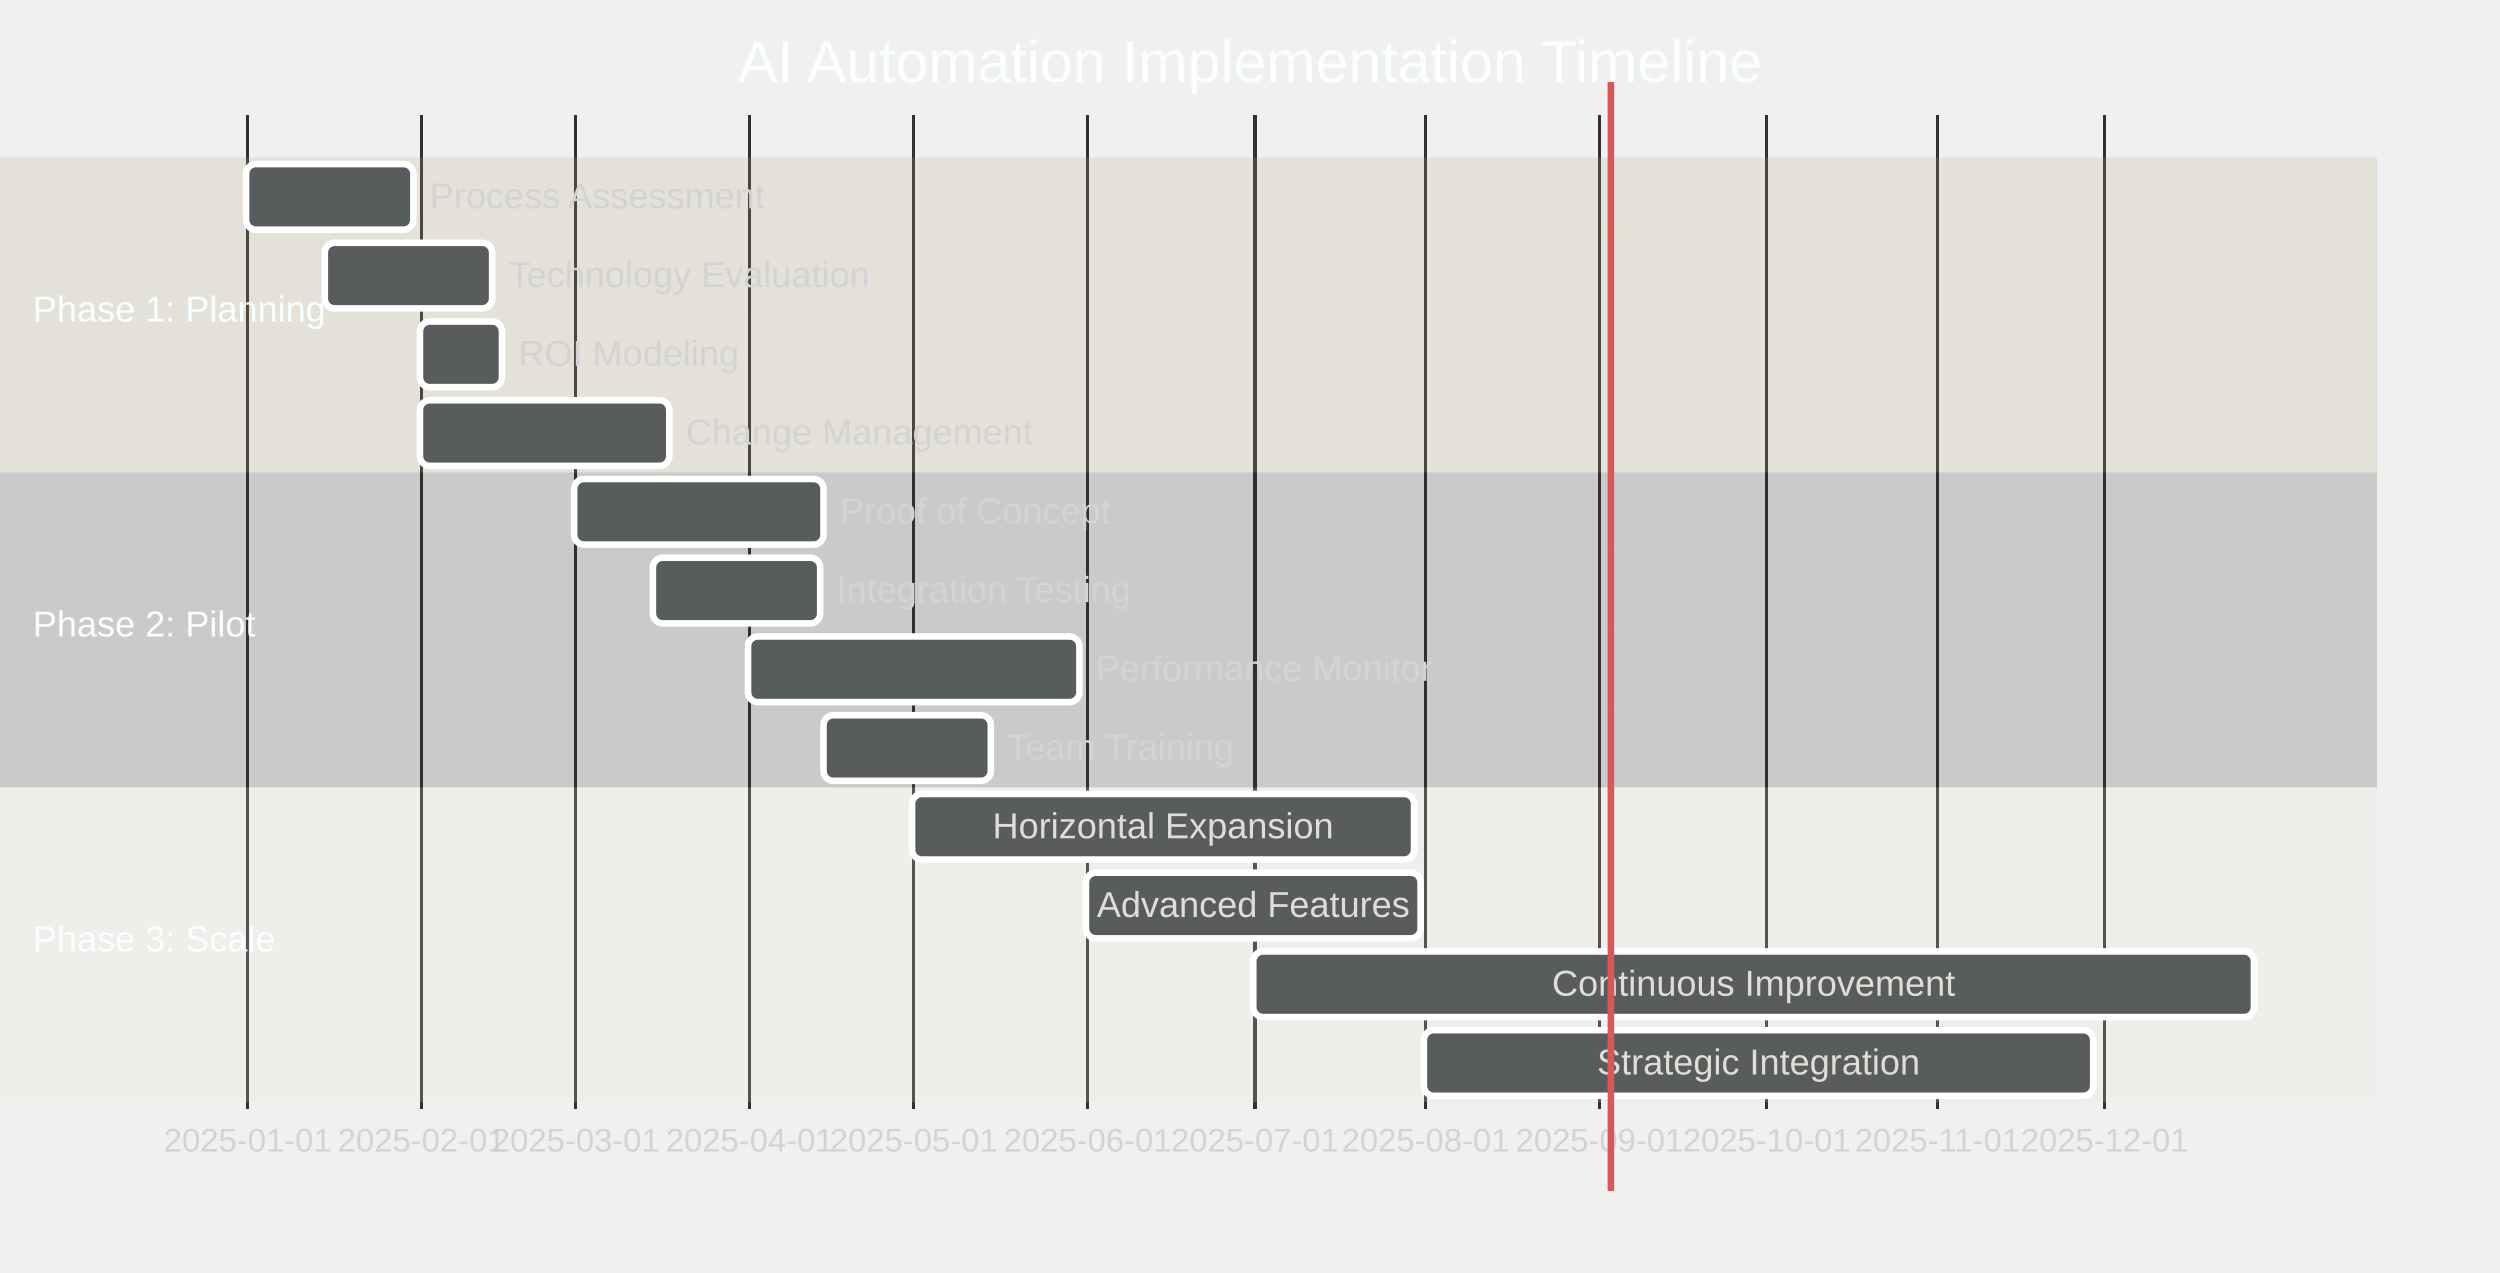
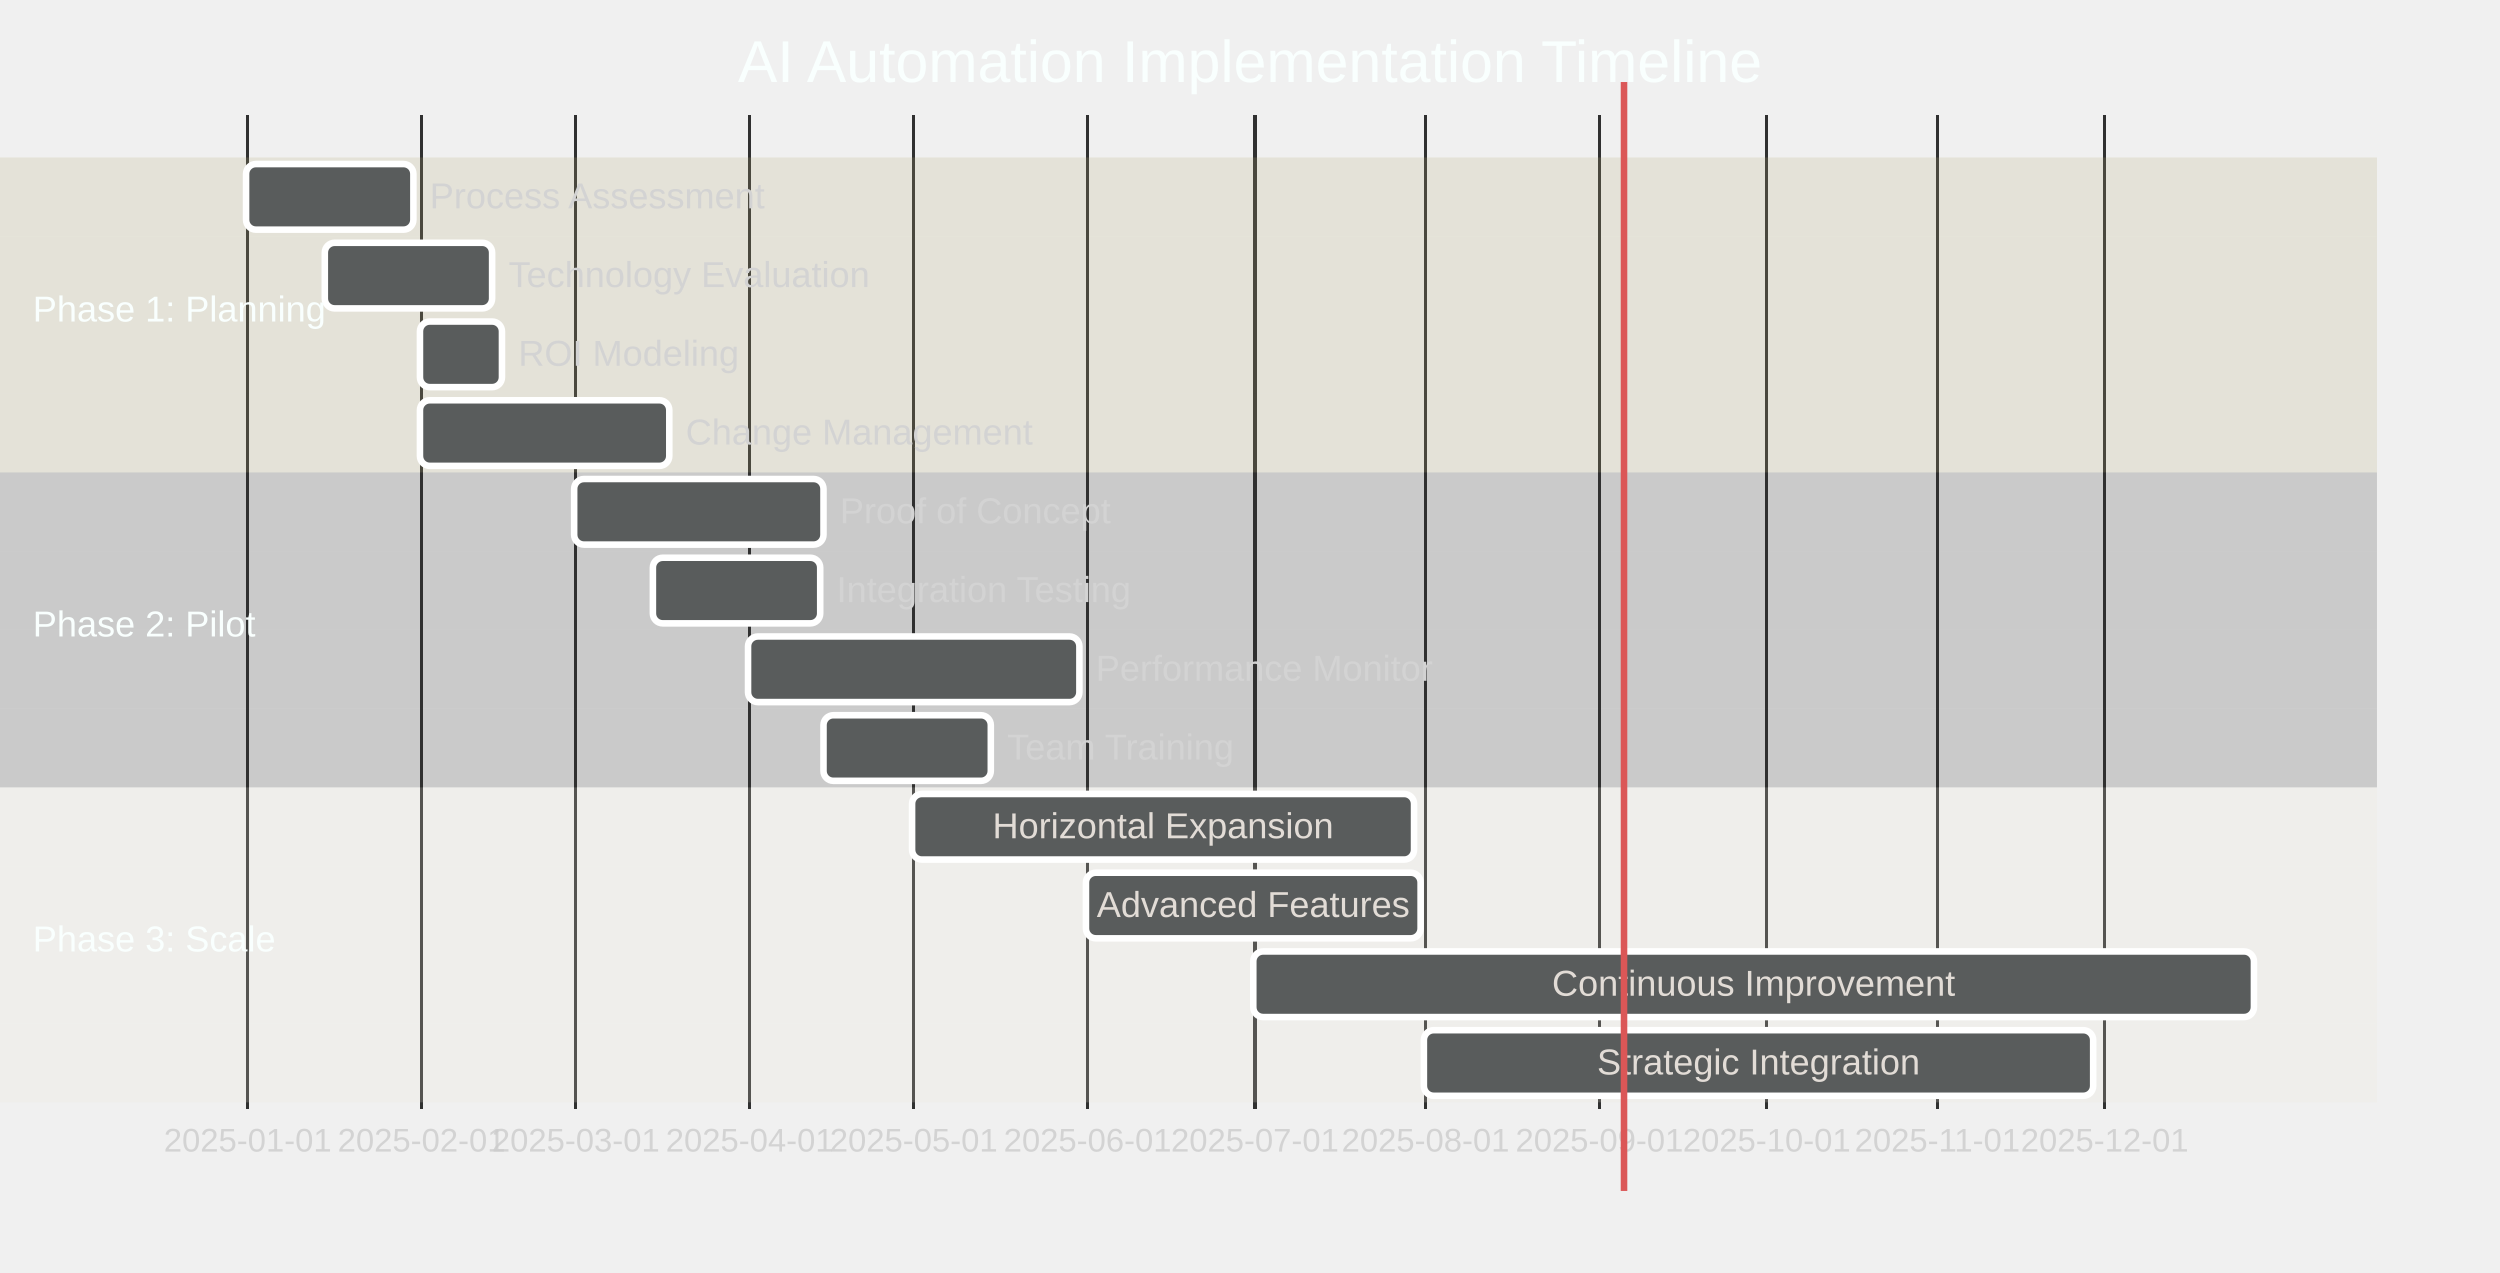
<svg xmlns="http://www.w3.org/2000/svg" aria-roledescription="gantt" role="graphics-document document" style="max-width: 762px; background-color: transparent;" viewBox="0 0 762 388" width="100%" id="my-svg">
  <style>#my-svg{font-family:"trebuchet ms",verdana,arial,sans-serif;font-size:16px;fill:#ccc;}#my-svg .error-icon{fill:#a44141;}#my-svg .error-text{fill:#ddd;stroke:#ddd;}#my-svg .edge-thickness-normal{stroke-width:2px;}#my-svg .edge-thickness-thick{stroke-width:3.5px;}#my-svg .edge-pattern-solid{stroke-dasharray:0;}#my-svg .edge-pattern-dashed{stroke-dasharray:3;}#my-svg .edge-pattern-dotted{stroke-dasharray:2;}#my-svg .marker{fill:lightgrey;stroke:lightgrey;}#my-svg .marker.cross{stroke:lightgrey;}#my-svg svg{font-family:"trebuchet ms",verdana,arial,sans-serif;font-size:16px;}#my-svg .mermaid-main-font{font-family:var(--mermaid-font-family, "trebuchet ms", verdana, arial, sans-serif);}#my-svg .exclude-range{fill:hsl(52.941, 28.814%, 48.431%);}#my-svg .section{stroke:none;opacity:0.2;}#my-svg .section0{fill:hsl(52.941, 28.814%, 58.431%);}#my-svg .section2{fill:#EAE8D9;}#my-svg .section1,#my-svg .section3{fill:#333;opacity:0.2;}#my-svg .sectionTitle0{fill:#F9FFFE;}#my-svg .sectionTitle1{fill:#F9FFFE;}#my-svg .sectionTitle2{fill:#F9FFFE;}#my-svg .sectionTitle3{fill:#F9FFFE;}#my-svg .sectionTitle{text-anchor:start;font-family:var(--mermaid-font-family, "trebuchet ms", verdana, arial, sans-serif);}#my-svg .grid .tick{stroke:lightgrey;opacity:0.8;shape-rendering:crispEdges;}#my-svg .grid .tick text{font-family:"trebuchet ms",verdana,arial,sans-serif;fill:#ccc;}#my-svg .grid path{stroke-width:0;}#my-svg .today{fill:none;stroke:#DB5757;stroke-width:2px;}#my-svg .task{stroke-width:2;}#my-svg .taskText{text-anchor:middle;font-family:var(--mermaid-font-family, "trebuchet ms", verdana, arial, sans-serif);}#my-svg .taskTextOutsideRight{fill:hsl(28.571, 17.355%, 86.275%);text-anchor:start;font-family:var(--mermaid-font-family, "trebuchet ms", verdana, arial, sans-serif);}#my-svg .taskTextOutsideLeft{fill:hsl(28.571, 17.355%, 86.275%);text-anchor:end;}#my-svg .task.clickable{cursor:pointer;}#my-svg .taskText.clickable{cursor:pointer;fill:#003163!important;font-weight:bold;}#my-svg .taskTextOutsideLeft.clickable{cursor:pointer;fill:#003163!important;font-weight:bold;}#my-svg .taskTextOutsideRight.clickable{cursor:pointer;fill:#003163!important;font-weight:bold;}#my-svg .taskText0,#my-svg .taskText1,#my-svg .taskText2,#my-svg .taskText3{fill:hsl(28.571, 17.355%, 86.275%);}#my-svg .task0,#my-svg .task1,#my-svg .task2,#my-svg .task3{fill:hsl(180, 1.587%, 35.353%);stroke:#ffffff;}#my-svg .taskTextOutside0,#my-svg .taskTextOutside2{fill:lightgrey;}#my-svg .taskTextOutside1,#my-svg .taskTextOutside3{fill:lightgrey;}#my-svg .active0,#my-svg .active1,#my-svg .active2,#my-svg .active3{fill:#81B1DB;stroke:#ffffff;}#my-svg .activeText0,#my-svg .activeText1,#my-svg .activeText2,#my-svg .activeText3{fill:hsl(28.571, 17.355%, 86.275%)!important;}#my-svg .done0,#my-svg .done1,#my-svg .done2,#my-svg .done3{stroke:grey;fill:lightgrey;stroke-width:2;}#my-svg .doneText0,#my-svg .doneText1,#my-svg .doneText2,#my-svg .doneText3{fill:hsl(28.571, 17.355%, 86.275%)!important;}#my-svg .crit0,#my-svg .crit1,#my-svg .crit2,#my-svg .crit3{stroke:#E83737;fill:#E83737;stroke-width:2;}#my-svg .activeCrit0,#my-svg .activeCrit1,#my-svg .activeCrit2,#my-svg .activeCrit3{stroke:#E83737;fill:#81B1DB;stroke-width:2;}#my-svg .doneCrit0,#my-svg .doneCrit1,#my-svg .doneCrit2,#my-svg .doneCrit3{stroke:#E83737;fill:lightgrey;stroke-width:2;cursor:pointer;shape-rendering:crispEdges;}#my-svg .milestone{transform:rotate(45deg) scale(0.8,0.8);}#my-svg .milestoneText{font-style:italic;}#my-svg .doneCritText0,#my-svg .doneCritText1,#my-svg .doneCritText2,#my-svg .doneCritText3{fill:hsl(28.571, 17.355%, 86.275%)!important;}#my-svg .activeCritText0,#my-svg .activeCritText1,#my-svg .activeCritText2,#my-svg .activeCritText3{fill:hsl(28.571, 17.355%, 86.275%)!important;}#my-svg .titleText{text-anchor:middle;font-size:18px;fill:#F9FFFE;font-family:var(--mermaid-font-family, "trebuchet ms", verdana, arial, sans-serif);}#my-svg :root{--mermaid-font-family:"trebuchet ms",verdana,arial,sans-serif;}</style>
  <g />
  <g text-anchor="middle" font-family="sans-serif" font-size="10" fill="none" transform="translate(75, 338)" class="grid">
    <path d="M0.5,-303V0.5H612.5V-303" stroke="currentColor" class="domain" />
    <g transform="translate(0.5,0)" opacity="1" class="tick">
      <line y2="-303" stroke="currentColor" />
      <text style="text-anchor: middle;" font-size="10" stroke="none" dy="1em" y="3" fill="#000">2025-01-01</text>
    </g>
    <g transform="translate(53.5,0)" opacity="1" class="tick">
      <line y2="-303" stroke="currentColor" />
      <text style="text-anchor: middle;" font-size="10" stroke="none" dy="1em" y="3" fill="#000">2025-02-01</text>
    </g>
    <g transform="translate(100.5,0)" opacity="1" class="tick">
      <line y2="-303" stroke="currentColor" />
      <text style="text-anchor: middle;" font-size="10" stroke="none" dy="1em" y="3" fill="#000">2025-03-01</text>
    </g>
    <g transform="translate(153.5,0)" opacity="1" class="tick">
      <line y2="-303" stroke="currentColor" />
      <text style="text-anchor: middle;" font-size="10" stroke="none" dy="1em" y="3" fill="#000">2025-04-01</text>
    </g>
    <g transform="translate(203.5,0)" opacity="1" class="tick">
      <line y2="-303" stroke="currentColor" />
      <text style="text-anchor: middle;" font-size="10" stroke="none" dy="1em" y="3" fill="#000">2025-05-01</text>
    </g>
    <g transform="translate(256.5,0)" opacity="1" class="tick">
      <line y2="-303" stroke="currentColor" />
      <text style="text-anchor: middle;" font-size="10" stroke="none" dy="1em" y="3" fill="#000">2025-06-01</text>
    </g>
    <g transform="translate(307.5,0)" opacity="1" class="tick">
      <line y2="-303" stroke="currentColor" />
      <text style="text-anchor: middle;" font-size="10" stroke="none" dy="1em" y="3" fill="#000">2025-07-01</text>
    </g>
    <g transform="translate(359.5,0)" opacity="1" class="tick">
      <line y2="-303" stroke="currentColor" />
      <text style="text-anchor: middle;" font-size="10" stroke="none" dy="1em" y="3" fill="#000">2025-08-01</text>
    </g>
    <g transform="translate(412.5,0)" opacity="1" class="tick">
      <line y2="-303" stroke="currentColor" />
      <text style="text-anchor: middle;" font-size="10" stroke="none" dy="1em" y="3" fill="#000">2025-09-01</text>
    </g>
    <g transform="translate(463.5,0)" opacity="1" class="tick">
      <line y2="-303" stroke="currentColor" />
      <text style="text-anchor: middle;" font-size="10" stroke="none" dy="1em" y="3" fill="#000">2025-10-01</text>
    </g>
    <g transform="translate(515.5,0)" opacity="1" class="tick">
      <line y2="-303" stroke="currentColor" />
      <text style="text-anchor: middle;" font-size="10" stroke="none" dy="1em" y="3" fill="#000">2025-11-01</text>
    </g>
    <g transform="translate(566.5,0)" opacity="1" class="tick">
      <line y2="-303" stroke="currentColor" />
      <text style="text-anchor: middle;" font-size="10" stroke="none" dy="1em" y="3" fill="#000">2025-12-01</text>
    </g>
  </g>
  <g>
    <rect class="section section0" height="24" width="724.5" y="48" x="0" />
    <rect class="section section0" height="24" width="724.5" y="72" x="0" />
    <rect class="section section0" height="24" width="724.5" y="96" x="0" />
    <rect class="section section0" height="24" width="724.5" y="120" x="0" />
    <rect class="section section1" height="24" width="724.5" y="144" x="0" />
    <rect class="section section1" height="24" width="724.5" y="168" x="0" />
    <rect class="section section1" height="24" width="724.5" y="192" x="0" />
    <rect class="section section1" height="24" width="724.5" y="216" x="0" />
    <rect class="section section2" height="24" width="724.5" y="240" x="0" />
    <rect class="section section2" height="24" width="724.5" y="264" x="0" />
    <rect class="section section2" height="24" width="724.5" y="288" x="0" />
    <rect class="section section2" height="24" width="724.5" y="312" x="0" />
  </g>
  <g>
    <rect class="task task0" transform-origin="100.5px 60px" height="20" width="51" y="50" x="75" ry="3" rx="3" id="task1" />
    <rect class="task task0" transform-origin="124.5px 84px" height="20" width="51" y="74" x="99" ry="3" rx="3" id="task2" />
    <rect class="task task0" transform-origin="140.5px 108px" height="20" width="25" y="98" x="128" ry="3" rx="3" id="task3" />
    <rect class="task task0" transform-origin="166px 132px" height="20" width="76" y="122" x="128" ry="3" rx="3" id="task4" />
    <rect class="task task1" transform-origin="213px 156px" height="20" width="76" y="146" x="175" ry="3" rx="3" id="task5" />
    <rect class="task task1" transform-origin="224.5px 180px" height="20" width="51" y="170" x="199" ry="3" rx="3" id="task6" />
    <rect class="task task1" transform-origin="278.5px 204px" height="20" width="101" y="194" x="228" ry="3" rx="3" id="task7" />
    <rect class="task task1" transform-origin="276.5px 228px" height="20" width="51" y="218" x="251" ry="3" rx="3" id="task8" />
    <rect class="task task2" transform-origin="354.5px 252px" height="20" width="153" y="242" x="278" ry="3" rx="3" id="task9" />
    <rect class="task task2" transform-origin="382px 276px" height="20" width="102" y="266" x="331" ry="3" rx="3" id="task10" />
    <rect class="task task2" transform-origin="534.5px 300px" height="20" width="305" y="290" x="382" ry="3" rx="3" id="task11" />
    <rect class="task task2" transform-origin="536px 324px" height="20" width="204" y="314" x="434" ry="3" rx="3" id="task12" />
    <text class="taskTextOutsideRight taskTextOutside0  width-102.09375" y="63.5" x="131" font-size="11" id="task1-text">Process Assessment     </text>
    <text class="taskTextOutsideRight taskTextOutside0  width-110.078125" y="87.5" x="155" font-size="11" id="task2-text">Technology Evaluation  </text>
    <text class="taskTextOutsideRight taskTextOutside0  width-67.265625" y="111.5" x="158" font-size="11" id="task3-text">ROI Modeling          </text>
    <text class="taskTextOutsideRight taskTextOutside0  width-105.796875" y="135.5" x="209" font-size="11" id="task4-text">Change Management     </text>
    <text class="taskTextOutsideRight taskTextOutside1  width-82.5625" y="159.5" x="256" font-size="11" id="task5-text">Proof of Concept      </text>
    <text class="taskTextOutsideRight taskTextOutside1  width-89.703125" y="183.5" x="255" font-size="11" id="task6-text">Integration Testing   </text>
    <text class="taskTextOutsideRight taskTextOutside1  width-103.04296875" y="207.5" x="334" font-size="11" id="task7-text">Performance Monitor   </text>
    <text class="taskTextOutsideRight taskTextOutside1  width-69.09375" y="231.5" x="307" font-size="11" id="task8-text">Team Training         </text>
    <text class="taskText taskText2  width-103.953125" y="255.5" x="354.5" font-size="11" id="task9-text">Horizontal Expansion  </text>
    <text class="taskText taskText2  width-95.890625" y="279.5" x="382" font-size="11" id="task10-text">Advanced Features     </text>
    <text class="taskText taskText2  width-122.90625" y="303.5" x="534.5" font-size="11" id="task11-text">Continuous Improvement</text>
    <text class="taskText taskText2  width-98.453125" y="327.5" x="536" font-size="11" id="task12-text">Strategic Integration </text>
  </g>
  <g>
    <text class="sectionTitle sectionTitle0" font-size="11" y="98" x="10" dy="0em">
      <tspan x="10" alignment-baseline="central">Phase 1: Planning</tspan>
    </text>
    <text class="sectionTitle sectionTitle1" font-size="11" y="194" x="10" dy="0em">
      <tspan x="10" alignment-baseline="central">Phase 2: Pilot</tspan>
    </text>
    <text class="sectionTitle sectionTitle2" font-size="11" y="290" x="10" dy="0em">
      <tspan x="10" alignment-baseline="central">Phase 3: Scale</tspan>
    </text>
  </g>
  <g class="today">
-     <line class="today" y2="363" y1="25" x2="491" x1="491" />
+     <line class="today" y2="363" y1="25" x2="495" x1="495" />
  </g>
  <text class="titleText" y="25" x="381">AI Automation Implementation Timeline</text>
</svg>
